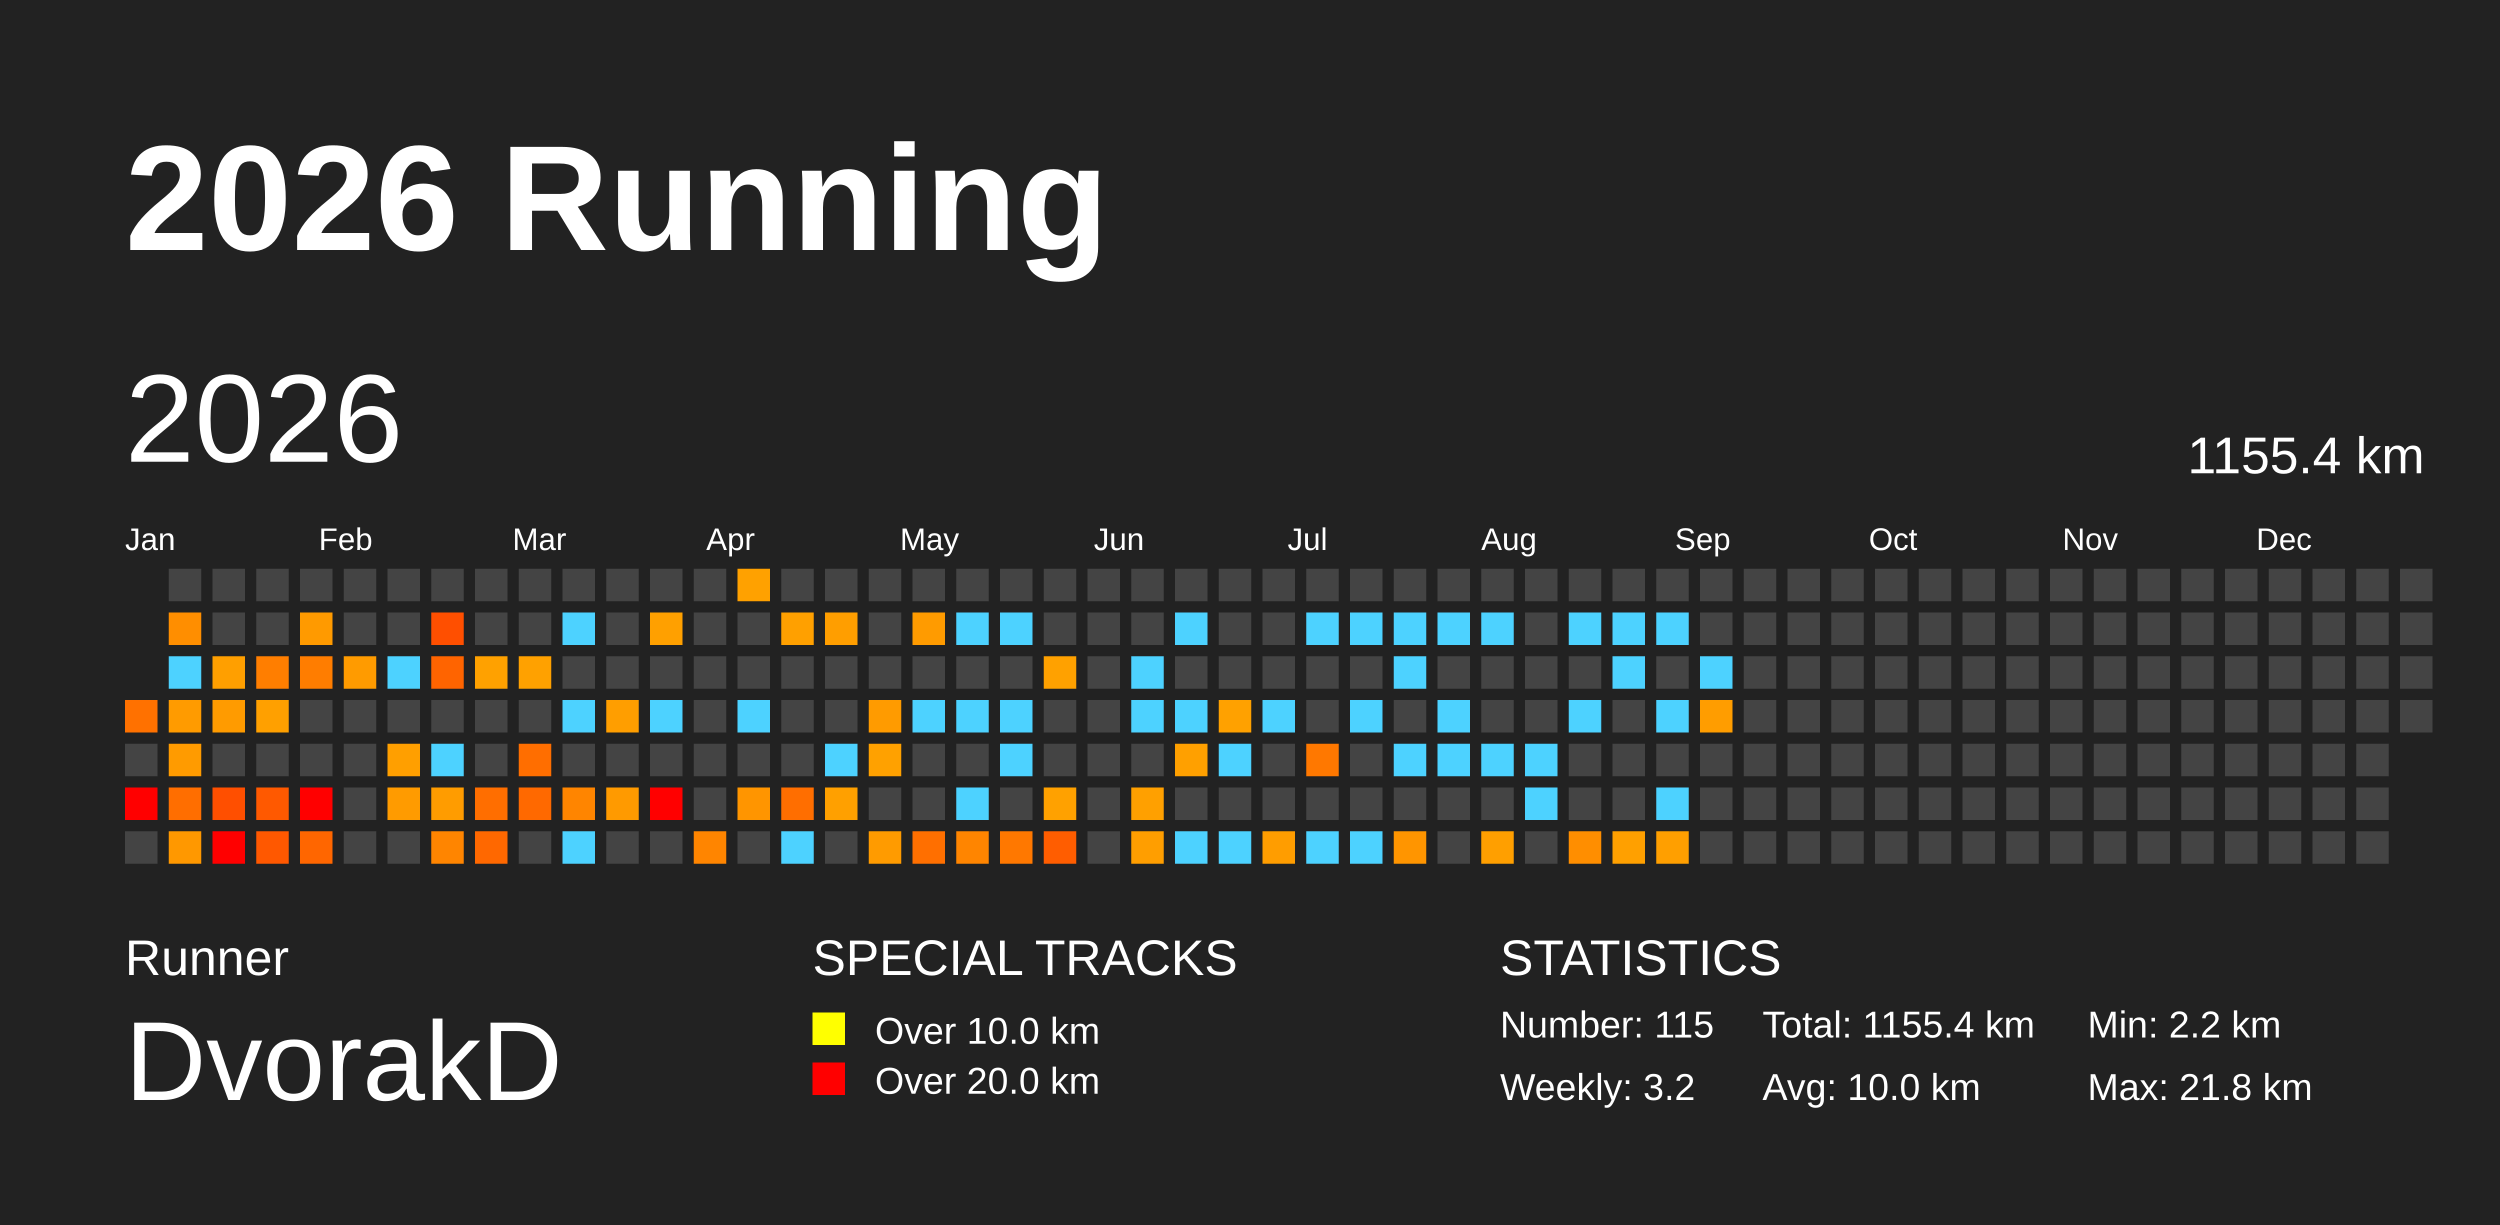
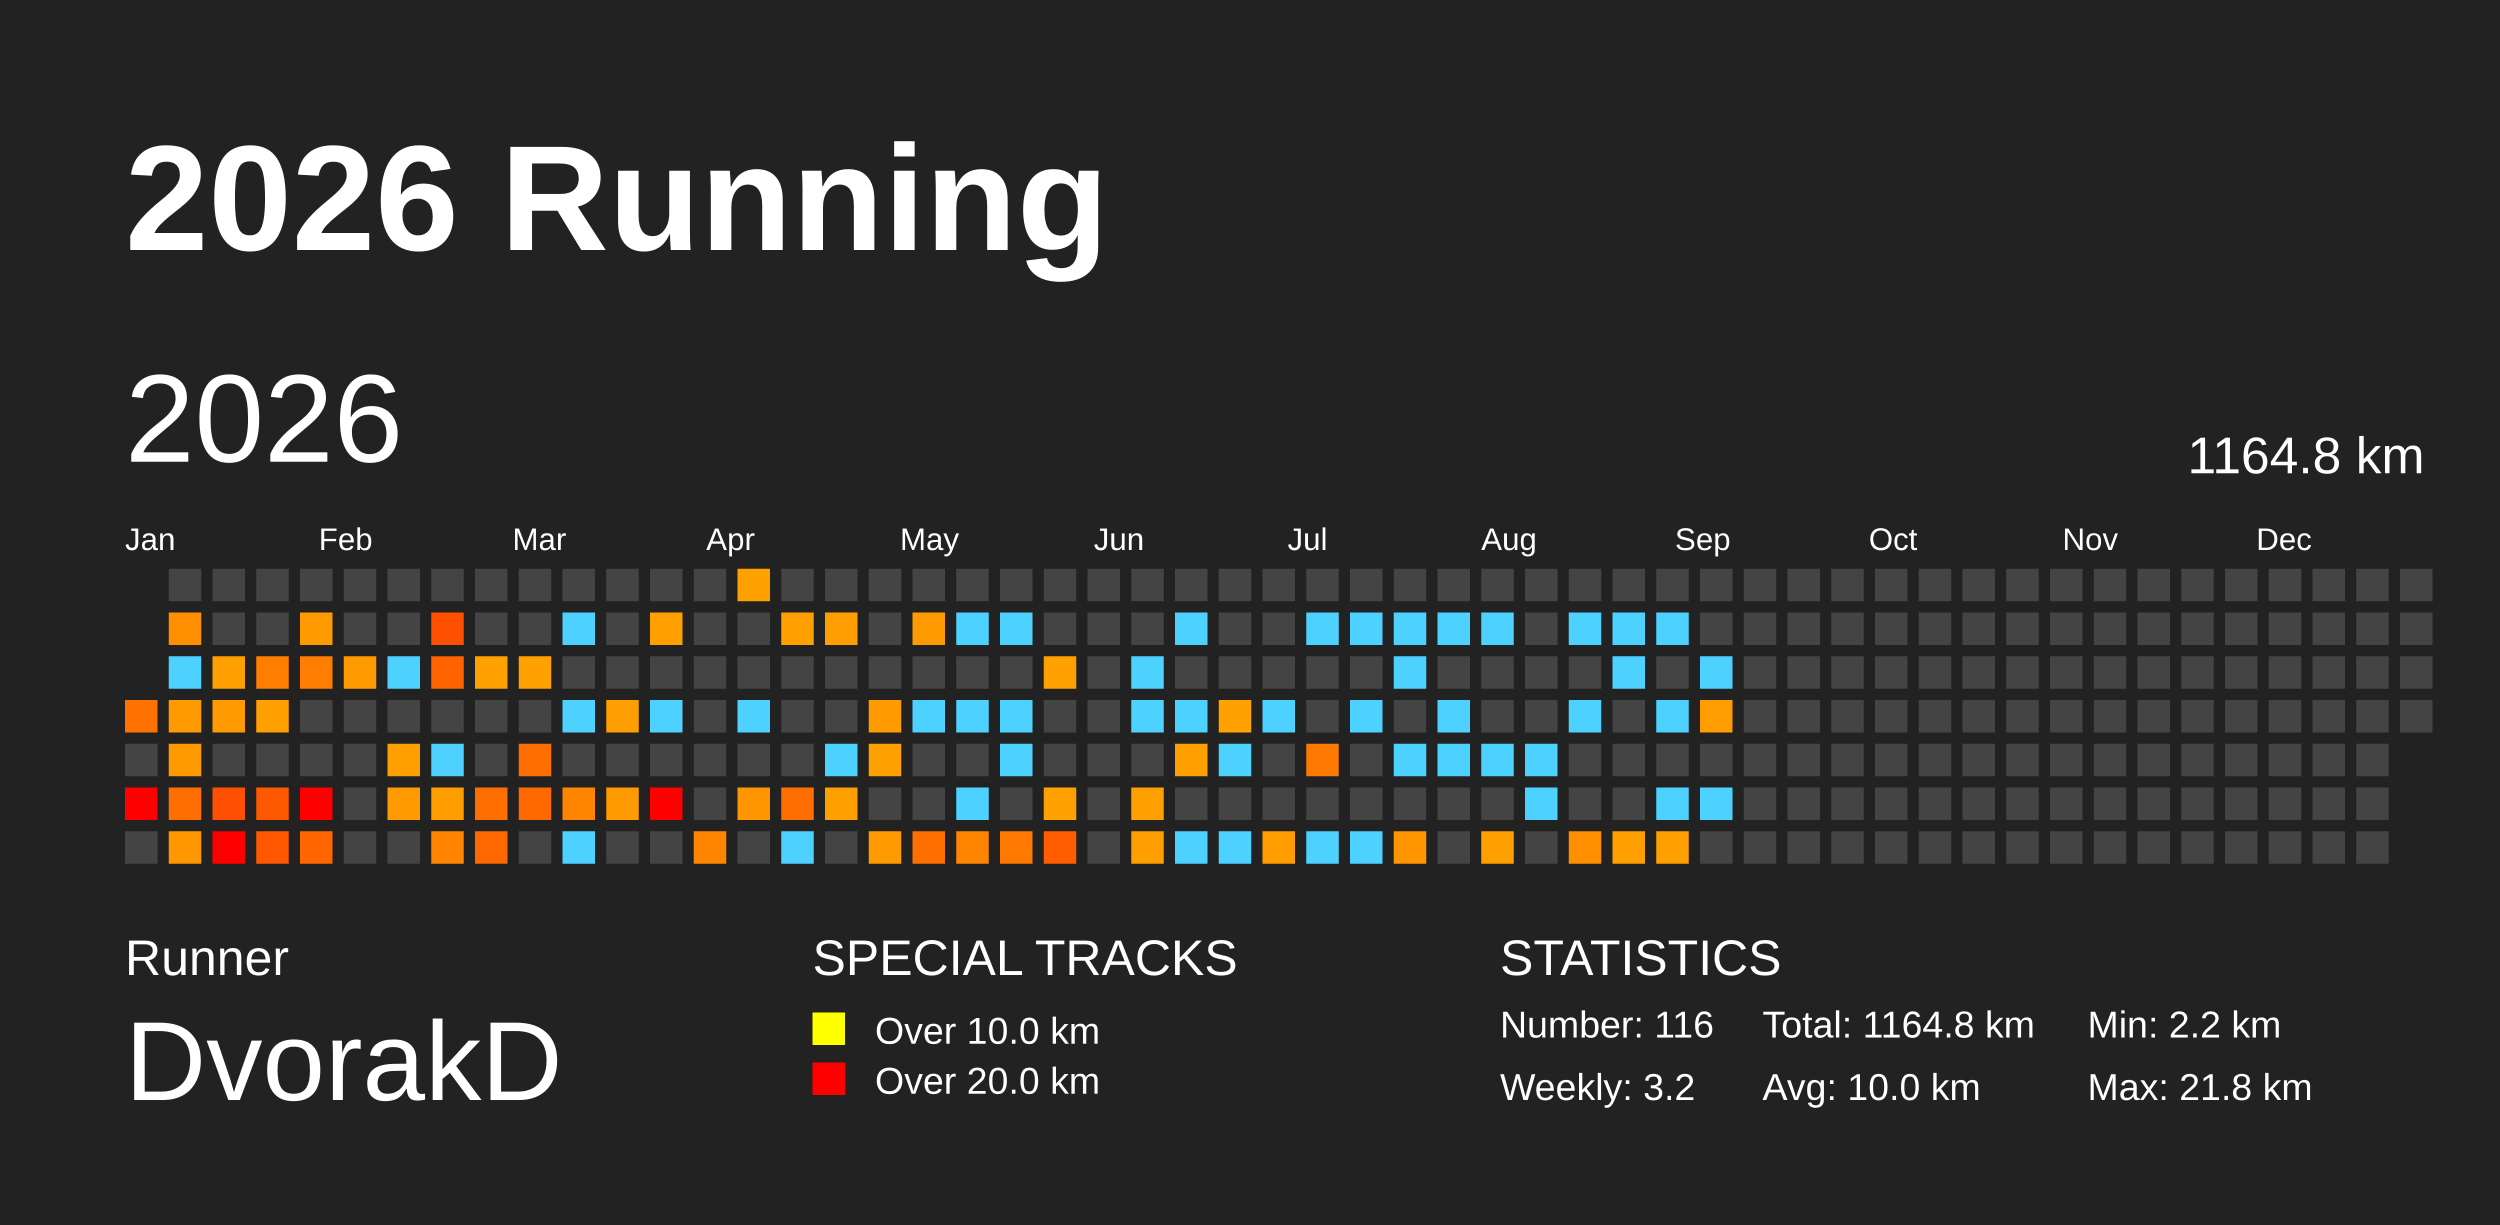
<svg xmlns="http://www.w3.org/2000/svg" baseProfile="full" height="98mm" version="1.1" viewBox="0,0,200,98" width="200mm">
  <defs />
  <rect fill="#222222" height="98" width="200" x="0" y="0" />
  <text fill="#FFFFFF" style="font-size:12px; font-family:Arial; font-weight:bold;" x="10" y="20">2026 Running</text>
  <text fill="#FFFFFF" style="font-size:4px; font-family:Arial" x="10" y="78">Runner</text>
  <text fill="#FFFFFF" style="font-size:9px; font-family:Arial" x="10" y="88">DvorakD</text>
  <text fill="#FFFFFF" style="font-size:4px; font-family:Arial" x="65" y="78">SPECIAL TRACKS</text>
  <rect fill="yellow" height="2.6" width="2.6" x="65" y="81" />
  <text fill="#FFFFFF" style="font-size:3px; font-family:Arial" x="70" y="83.5">Over 10.0 km</text>
  <rect fill="red" height="2.6" width="2.6" x="65" y="85" />
  <text fill="#FFFFFF" style="font-size:3px; font-family:Arial" x="70" y="87.5">Over 20.0 km</text>
  <text fill="#FFFFFF" style="font-size:4px; font-family:Arial" x="120" y="78">STATISTICS</text>
-   <text fill="#FFFFFF" style="font-size:3px; font-family:Arial" x="120" y="83">Number: 115</text>
+   <text fill="#FFFFFF" style="font-size:3px; font-family:Arial" x="120" y="83">Number: 116</text>
  <text fill="#FFFFFF" style="font-size:3px; font-family:Arial" x="120" y="88">Weekly: 3.2</text>
-   <text fill="#FFFFFF" style="font-size:3px; font-family:Arial" x="141" y="83">Total: 1155.4 km</text>
+   <text fill="#FFFFFF" style="font-size:3px; font-family:Arial" x="141" y="83">Total: 1164.8 km</text>
  <text fill="#FFFFFF" style="font-size:3px; font-family:Arial" x="141" y="88">Avg: 10.0 km</text>
  <text fill="#FFFFFF" style="font-size:3px; font-family:Arial" x="167" y="83">Min: 2.2 km</text>
  <text fill="#FFFFFF" style="font-size:3px; font-family:Arial" x="167" y="88">Max: 21.8 km</text>
  <text dominant-baseline="hanging" fill="#FFFFFF" style="font-size:10.0px; font-family:Arial;" x="10" y="30">2026</text>
-   <text dominant-baseline="hanging" fill="#FFFFFF" style="font-size:4.125px; font-family:Arial;" x="175" y="35">1155.4 km</text>
+   <text dominant-baseline="hanging" fill="#FFFFFF" style="font-size:4.125px; font-family:Arial;" x="175" y="35">1164.8 km</text>
  <text fill="#FFFFFF" style="font-size:2.5px; font-family:Arial" x="10.0" y="44">Jan</text>
  <text fill="#FFFFFF" style="font-size:2.5px; font-family:Arial" x="25.5" y="44">Feb</text>
  <text fill="#FFFFFF" style="font-size:2.5px; font-family:Arial" x="41.0" y="44">Mar</text>
  <text fill="#FFFFFF" style="font-size:2.5px; font-family:Arial" x="56.5" y="44">Apr</text>
  <text fill="#FFFFFF" style="font-size:2.5px; font-family:Arial" x="72.0" y="44">May</text>
  <text fill="#FFFFFF" style="font-size:2.5px; font-family:Arial" x="87.5" y="44">Jun</text>
  <text fill="#FFFFFF" style="font-size:2.5px; font-family:Arial" x="103.0" y="44">Jul</text>
  <text fill="#FFFFFF" style="font-size:2.5px; font-family:Arial" x="118.5" y="44">Aug</text>
  <text fill="#FFFFFF" style="font-size:2.5px; font-family:Arial" x="134.0" y="44">Sep</text>
  <text fill="#FFFFFF" style="font-size:2.5px; font-family:Arial" x="149.5" y="44">Oct</text>
  <text fill="#FFFFFF" style="font-size:2.5px; font-family:Arial" x="165.0" y="44">Nov</text>
  <text fill="#FFFFFF" style="font-size:2.5px; font-family:Arial" x="180.5" y="44">Dec</text>
  <rect fill="#ff7100" height="2.6" width="2.6" x="10.0" y="56.0" />
  <rect fill="#444444" height="2.6" width="2.6" x="10.0" y="59.5" />
  <rect fill="red" height="2.6" width="2.6" x="10.0" y="63.0" />
  <rect fill="#444444" height="2.6" width="2.6" x="10.0" y="66.5" />
  <rect fill="#444444" height="2.6" width="2.6" x="13.5" y="45.5" />
  <rect fill="#ff8e00" height="2.6" width="2.6" x="13.5" y="49.0" />
  <rect fill="#4dd2ff" height="2.6" width="2.6" x="13.5" y="52.5" />
  <rect fill="#ff9b00" height="2.6" width="2.6" x="13.5" y="56.0" />
  <rect fill="#ff9b00" height="2.6" width="2.6" x="13.5" y="59.5" />
  <rect fill="#ff6e00" height="2.6" width="2.6" x="13.5" y="63.0" />
  <rect fill="#ff9800" height="2.6" width="2.6" x="13.5" y="66.5" />
  <rect fill="#444444" height="2.6" width="2.6" x="17.0" y="45.5" />
  <rect fill="#444444" height="2.6" width="2.6" x="17.0" y="49.0" />
  <rect fill="#ff9f00" height="2.6" width="2.6" x="17.0" y="52.5" />
  <rect fill="#ff9b00" height="2.6" width="2.6" x="17.0" y="56.0" />
  <rect fill="#444444" height="2.6" width="2.6" x="17.0" y="59.5" />
  <rect fill="#ff4f00" height="2.6" width="2.6" x="17.0" y="63.0" />
  <rect fill="red" height="2.6" width="2.6" x="17.0" y="66.5" />
  <rect fill="#444444" height="2.6" width="2.6" x="20.5" y="45.5" />
  <rect fill="#444444" height="2.6" width="2.6" x="20.5" y="49.0" />
  <rect fill="#ff7e00" height="2.6" width="2.6" x="20.5" y="52.5" />
  <rect fill="#ffa000" height="2.6" width="2.6" x="20.5" y="56.0" />
  <rect fill="#444444" height="2.6" width="2.6" x="20.5" y="59.5" />
  <rect fill="#ff5900" height="2.6" width="2.6" x="20.5" y="63.0" />
  <rect fill="#ff5800" height="2.6" width="2.6" x="20.5" y="66.5" />
  <rect fill="#444444" height="2.6" width="2.6" x="24.0" y="45.5" />
  <rect fill="#ff9a00" height="2.6" width="2.6" x="24.0" y="49.0" />
  <rect fill="#ff7d00" height="2.6" width="2.6" x="24.0" y="52.5" />
  <rect fill="#444444" height="2.6" width="2.6" x="24.0" y="56.0" />
  <rect fill="#444444" height="2.6" width="2.6" x="24.0" y="59.5" />
  <rect fill="red" height="2.6" width="2.6" x="24.0" y="63.0" />
  <rect fill="#ff6600" height="2.6" width="2.6" x="24.0" y="66.5" />
  <rect fill="#444444" height="2.6" width="2.6" x="27.5" y="45.5" />
  <rect fill="#444444" height="2.6" width="2.6" x="27.5" y="49.0" />
  <rect fill="#ff9b00" height="2.6" width="2.6" x="27.5" y="52.5" />
  <rect fill="#444444" height="2.6" width="2.6" x="27.5" y="56.0" />
  <rect fill="#444444" height="2.6" width="2.6" x="27.5" y="59.5" />
  <rect fill="#444444" height="2.6" width="2.6" x="27.5" y="63.0" />
  <rect fill="#444444" height="2.6" width="2.6" x="27.5" y="66.5" />
  <rect fill="#444444" height="2.6" width="2.6" x="31.0" y="45.5" />
  <rect fill="#444444" height="2.6" width="2.6" x="31.0" y="49.0" />
  <rect fill="#4dd2ff" height="2.6" width="2.6" x="31.0" y="52.5" />
  <rect fill="#444444" height="2.6" width="2.6" x="31.0" y="56.0" />
  <rect fill="#ff9f00" height="2.6" width="2.6" x="31.0" y="59.5" />
  <rect fill="#ff9b00" height="2.6" width="2.6" x="31.0" y="63.0" />
  <rect fill="#444444" height="2.6" width="2.6" x="31.0" y="66.5" />
  <rect fill="#444444" height="2.6" width="2.6" x="34.5" y="45.5" />
  <rect fill="#ff4f00" height="2.6" width="2.6" x="34.5" y="49.0" />
  <rect fill="#ff6400" height="2.6" width="2.6" x="34.5" y="52.5" />
  <rect fill="#444444" height="2.6" width="2.6" x="34.5" y="56.0" />
  <rect fill="#4dd2ff" height="2.6" width="2.6" x="34.5" y="59.5" />
  <rect fill="#ff9c00" height="2.6" width="2.6" x="34.5" y="63.0" />
  <rect fill="#ff8500" height="2.6" width="2.6" x="34.5" y="66.5" />
  <rect fill="#444444" height="2.6" width="2.6" x="38.0" y="45.5" />
  <rect fill="#444444" height="2.6" width="2.6" x="38.0" y="49.0" />
  <rect fill="#ffa100" height="2.6" width="2.6" x="38.0" y="52.5" />
  <rect fill="#444444" height="2.6" width="2.6" x="38.0" y="56.0" />
  <rect fill="#444444" height="2.6" width="2.6" x="38.0" y="59.5" />
  <rect fill="#ff6e00" height="2.6" width="2.6" x="38.0" y="63.0" />
  <rect fill="#ff6800" height="2.6" width="2.6" x="38.0" y="66.5" />
  <rect fill="#444444" height="2.6" width="2.6" x="41.5" y="45.5" />
  <rect fill="#444444" height="2.6" width="2.6" x="41.5" y="49.0" />
  <rect fill="#ffa100" height="2.6" width="2.6" x="41.5" y="52.5" />
  <rect fill="#444444" height="2.6" width="2.6" x="41.5" y="56.0" />
  <rect fill="#ff6e00" height="2.6" width="2.6" x="41.5" y="59.5" />
  <rect fill="#ff6900" height="2.6" width="2.6" x="41.5" y="63.0" />
  <rect fill="#444444" height="2.6" width="2.6" x="41.5" y="66.5" />
  <rect fill="#444444" height="2.6" width="2.6" x="45.0" y="45.5" />
  <rect fill="#4dd2ff" height="2.6" width="2.6" x="45.0" y="49.0" />
  <rect fill="#444444" height="2.6" width="2.6" x="45.0" y="52.5" />
  <rect fill="#4dd2ff" height="2.6" width="2.6" x="45.0" y="56.0" />
  <rect fill="#444444" height="2.6" width="2.6" x="45.0" y="59.5" />
  <rect fill="#ff8500" height="2.6" width="2.6" x="45.0" y="63.0" />
  <rect fill="#4dd2ff" height="2.6" width="2.6" x="45.0" y="66.5" />
  <rect fill="#444444" height="2.6" width="2.6" x="48.5" y="45.5" />
  <rect fill="#444444" height="2.6" width="2.6" x="48.5" y="49.0" />
  <rect fill="#444444" height="2.6" width="2.6" x="48.5" y="52.5" />
  <rect fill="#ff9e00" height="2.6" width="2.6" x="48.5" y="56.0" />
  <rect fill="#444444" height="2.6" width="2.6" x="48.5" y="59.5" />
  <rect fill="#ff9a00" height="2.6" width="2.6" x="48.5" y="63.0" />
  <rect fill="#444444" height="2.6" width="2.6" x="48.5" y="66.5" />
  <rect fill="#444444" height="2.6" width="2.6" x="52.0" y="45.5" />
  <rect fill="#ffa000" height="2.6" width="2.6" x="52.0" y="49.0" />
  <rect fill="#444444" height="2.6" width="2.6" x="52.0" y="52.5" />
  <rect fill="#4dd2ff" height="2.6" width="2.6" x="52.0" y="56.0" />
  <rect fill="#444444" height="2.6" width="2.6" x="52.0" y="59.5" />
  <rect fill="red" height="2.6" width="2.6" x="52.0" y="63.0" />
  <rect fill="#444444" height="2.6" width="2.6" x="52.0" y="66.5" />
  <rect fill="#444444" height="2.6" width="2.6" x="55.5" y="45.5" />
  <rect fill="#444444" height="2.6" width="2.6" x="55.5" y="49.0" />
  <rect fill="#444444" height="2.6" width="2.6" x="55.5" y="52.5" />
  <rect fill="#444444" height="2.6" width="2.6" x="55.5" y="56.0" />
  <rect fill="#444444" height="2.6" width="2.6" x="55.5" y="59.5" />
  <rect fill="#444444" height="2.6" width="2.6" x="55.5" y="63.0" />
  <rect fill="#ff8500" height="2.6" width="2.6" x="55.5" y="66.5" />
  <rect fill="#ffa100" height="2.6" width="2.6" x="59.0" y="45.5" />
  <rect fill="#444444" height="2.6" width="2.6" x="59.0" y="49.0" />
  <rect fill="#444444" height="2.6" width="2.6" x="59.0" y="52.5" />
  <rect fill="#4dd2ff" height="2.6" width="2.6" x="59.0" y="56.0" />
  <rect fill="#444444" height="2.6" width="2.6" x="59.0" y="59.5" />
  <rect fill="#ff9500" height="2.6" width="2.6" x="59.0" y="63.0" />
  <rect fill="#444444" height="2.6" width="2.6" x="59.0" y="66.5" />
  <rect fill="#444444" height="2.6" width="2.6" x="62.5" y="45.5" />
  <rect fill="#ffa000" height="2.6" width="2.6" x="62.5" y="49.0" />
  <rect fill="#444444" height="2.6" width="2.6" x="62.5" y="52.5" />
  <rect fill="#444444" height="2.6" width="2.6" x="62.5" y="56.0" />
  <rect fill="#444444" height="2.6" width="2.6" x="62.5" y="59.5" />
  <rect fill="#ff6e00" height="2.6" width="2.6" x="62.5" y="63.0" />
  <rect fill="#4dd2ff" height="2.6" width="2.6" x="62.5" y="66.5" />
  <rect fill="#444444" height="2.6" width="2.6" x="66.0" y="45.5" />
  <rect fill="#ff9e00" height="2.6" width="2.6" x="66.0" y="49.0" />
  <rect fill="#444444" height="2.6" width="2.6" x="66.0" y="52.5" />
  <rect fill="#444444" height="2.6" width="2.6" x="66.0" y="56.0" />
  <rect fill="#4dd2ff" height="2.6" width="2.6" x="66.0" y="59.5" />
  <rect fill="#ffa000" height="2.6" width="2.6" x="66.0" y="63.0" />
  <rect fill="#444444" height="2.6" width="2.6" x="66.0" y="66.5" />
  <rect fill="#444444" height="2.6" width="2.6" x="69.5" y="45.5" />
  <rect fill="#444444" height="2.6" width="2.6" x="69.5" y="49.0" />
  <rect fill="#444444" height="2.6" width="2.6" x="69.5" y="52.5" />
  <rect fill="#ff9b00" height="2.6" width="2.6" x="69.5" y="56.0" />
  <rect fill="#ffa100" height="2.6" width="2.6" x="69.5" y="59.5" />
  <rect fill="#444444" height="2.6" width="2.6" x="69.5" y="63.0" />
  <rect fill="#ff9b00" height="2.6" width="2.6" x="69.5" y="66.5" />
  <rect fill="#444444" height="2.6" width="2.6" x="73.0" y="45.5" />
  <rect fill="#ff9b00" height="2.6" width="2.6" x="73.0" y="49.0" />
  <rect fill="#444444" height="2.6" width="2.6" x="73.0" y="52.5" />
  <rect fill="#4dd2ff" height="2.6" width="2.6" x="73.0" y="56.0" />
  <rect fill="#444444" height="2.6" width="2.6" x="73.0" y="59.5" />
  <rect fill="#444444" height="2.6" width="2.6" x="73.0" y="63.0" />
  <rect fill="#ff6f00" height="2.6" width="2.6" x="73.0" y="66.5" />
  <rect fill="#444444" height="2.6" width="2.6" x="76.5" y="45.5" />
  <rect fill="#4dd2ff" height="2.6" width="2.6" x="76.5" y="49.0" />
  <rect fill="#444444" height="2.6" width="2.6" x="76.5" y="52.5" />
  <rect fill="#4dd2ff" height="2.6" width="2.6" x="76.5" y="56.0" />
  <rect fill="#444444" height="2.6" width="2.6" x="76.5" y="59.5" />
  <rect fill="#4dd2ff" height="2.6" width="2.6" x="76.5" y="63.0" />
  <rect fill="#ff8500" height="2.6" width="2.6" x="76.5" y="66.5" />
  <rect fill="#444444" height="2.6" width="2.6" x="80.0" y="45.5" />
  <rect fill="#4dd2ff" height="2.6" width="2.6" x="80.0" y="49.0" />
  <rect fill="#444444" height="2.6" width="2.6" x="80.0" y="52.5" />
  <rect fill="#4dd2ff" height="2.6" width="2.6" x="80.0" y="56.0" />
  <rect fill="#4dd2ff" height="2.6" width="2.6" x="80.0" y="59.5" />
  <rect fill="#444444" height="2.6" width="2.6" x="80.0" y="63.0" />
  <rect fill="#ff7800" height="2.6" width="2.6" x="80.0" y="66.5" />
  <rect fill="#444444" height="2.6" width="2.6" x="83.5" y="45.5" />
  <rect fill="#444444" height="2.6" width="2.6" x="83.5" y="49.0" />
  <rect fill="#ffa100" height="2.6" width="2.6" x="83.5" y="52.5" />
  <rect fill="#444444" height="2.6" width="2.6" x="83.5" y="56.0" />
  <rect fill="#444444" height="2.6" width="2.6" x="83.5" y="59.5" />
  <rect fill="#ffa100" height="2.6" width="2.6" x="83.5" y="63.0" />
  <rect fill="#ff5d00" height="2.6" width="2.6" x="83.5" y="66.5" />
  <rect fill="#444444" height="2.6" width="2.6" x="87.0" y="45.5" />
  <rect fill="#444444" height="2.6" width="2.6" x="87.0" y="49.0" />
  <rect fill="#444444" height="2.6" width="2.6" x="87.0" y="52.5" />
  <rect fill="#444444" height="2.6" width="2.6" x="87.0" y="56.0" />
  <rect fill="#444444" height="2.6" width="2.6" x="87.0" y="59.5" />
  <rect fill="#444444" height="2.6" width="2.6" x="87.0" y="63.0" />
  <rect fill="#444444" height="2.6" width="2.6" x="87.0" y="66.5" />
  <rect fill="#444444" height="2.6" width="2.6" x="90.5" y="45.5" />
  <rect fill="#444444" height="2.6" width="2.6" x="90.5" y="49.0" />
  <rect fill="#4dd2ff" height="2.6" width="2.6" x="90.5" y="52.5" />
  <rect fill="#4dd2ff" height="2.6" width="2.6" x="90.5" y="56.0" />
  <rect fill="#444444" height="2.6" width="2.6" x="90.5" y="59.5" />
  <rect fill="#ffa000" height="2.6" width="2.6" x="90.5" y="63.0" />
  <rect fill="#ff9e00" height="2.6" width="2.6" x="90.5" y="66.5" />
  <rect fill="#444444" height="2.6" width="2.6" x="94.0" y="45.5" />
  <rect fill="#4dd2ff" height="2.6" width="2.6" x="94.0" y="49.0" />
  <rect fill="#444444" height="2.6" width="2.6" x="94.0" y="52.5" />
  <rect fill="#4dd2ff" height="2.6" width="2.6" x="94.0" y="56.0" />
  <rect fill="#ffa000" height="2.6" width="2.6" x="94.0" y="59.5" />
  <rect fill="#444444" height="2.6" width="2.6" x="94.0" y="63.0" />
  <rect fill="#4dd2ff" height="2.6" width="2.6" x="94.0" y="66.5" />
  <rect fill="#444444" height="2.6" width="2.6" x="97.5" y="45.5" />
  <rect fill="#444444" height="2.6" width="2.6" x="97.5" y="49.0" />
  <rect fill="#444444" height="2.6" width="2.6" x="97.5" y="52.5" />
  <rect fill="#ffa100" height="2.6" width="2.6" x="97.5" y="56.0" />
  <rect fill="#4dd2ff" height="2.6" width="2.6" x="97.5" y="59.5" />
  <rect fill="#444444" height="2.6" width="2.6" x="97.5" y="63.0" />
  <rect fill="#4dd2ff" height="2.6" width="2.6" x="97.5" y="66.5" />
  <rect fill="#444444" height="2.6" width="2.6" x="101.0" y="45.5" />
  <rect fill="#444444" height="2.6" width="2.6" x="101.0" y="49.0" />
  <rect fill="#444444" height="2.6" width="2.6" x="101.0" y="52.5" />
  <rect fill="#4dd2ff" height="2.6" width="2.6" x="101.0" y="56.0" />
  <rect fill="#444444" height="2.6" width="2.6" x="101.0" y="59.5" />
  <rect fill="#444444" height="2.6" width="2.6" x="101.0" y="63.0" />
  <rect fill="#ff9d00" height="2.6" width="2.6" x="101.0" y="66.5" />
  <rect fill="#444444" height="2.6" width="2.6" x="104.5" y="45.5" />
  <rect fill="#4dd2ff" height="2.6" width="2.6" x="104.5" y="49.0" />
  <rect fill="#444444" height="2.6" width="2.6" x="104.5" y="52.5" />
  <rect fill="#444444" height="2.6" width="2.6" x="104.5" y="56.0" />
  <rect fill="#ff7800" height="2.6" width="2.6" x="104.5" y="59.5" />
  <rect fill="#444444" height="2.6" width="2.6" x="104.5" y="63.0" />
  <rect fill="#4dd2ff" height="2.6" width="2.6" x="104.5" y="66.5" />
  <rect fill="#444444" height="2.6" width="2.6" x="108.0" y="45.5" />
  <rect fill="#4dd2ff" height="2.6" width="2.6" x="108.0" y="49.0" />
  <rect fill="#444444" height="2.6" width="2.6" x="108.0" y="52.5" />
  <rect fill="#4dd2ff" height="2.6" width="2.6" x="108.0" y="56.0" />
  <rect fill="#444444" height="2.6" width="2.6" x="108.0" y="59.5" />
  <rect fill="#444444" height="2.6" width="2.6" x="108.0" y="63.0" />
  <rect fill="#4dd2ff" height="2.6" width="2.6" x="108.0" y="66.5" />
  <rect fill="#444444" height="2.6" width="2.6" x="111.5" y="45.5" />
  <rect fill="#4dd2ff" height="2.6" width="2.6" x="111.5" y="49.0" />
  <rect fill="#4dd2ff" height="2.6" width="2.6" x="111.5" y="52.5" />
  <rect fill="#444444" height="2.6" width="2.6" x="111.5" y="56.0" />
  <rect fill="#4dd2ff" height="2.6" width="2.6" x="111.5" y="59.5" />
  <rect fill="#444444" height="2.6" width="2.6" x="111.5" y="63.0" />
  <rect fill="#ff9500" height="2.6" width="2.6" x="111.5" y="66.5" />
  <rect fill="#444444" height="2.6" width="2.6" x="115.0" y="45.5" />
  <rect fill="#4dd2ff" height="2.6" width="2.6" x="115.0" y="49.0" />
  <rect fill="#444444" height="2.6" width="2.6" x="115.0" y="52.5" />
  <rect fill="#4dd2ff" height="2.6" width="2.6" x="115.0" y="56.0" />
  <rect fill="#4dd2ff" height="2.6" width="2.6" x="115.0" y="59.5" />
  <rect fill="#444444" height="2.6" width="2.6" x="115.0" y="63.0" />
  <rect fill="#444444" height="2.6" width="2.6" x="115.0" y="66.5" />
  <rect fill="#444444" height="2.6" width="2.6" x="118.5" y="45.5" />
  <rect fill="#4dd2ff" height="2.6" width="2.6" x="118.5" y="49.0" />
  <rect fill="#444444" height="2.6" width="2.6" x="118.5" y="52.5" />
  <rect fill="#444444" height="2.6" width="2.6" x="118.5" y="56.0" />
  <rect fill="#4dd2ff" height="2.6" width="2.6" x="118.5" y="59.5" />
  <rect fill="#444444" height="2.6" width="2.6" x="118.5" y="63.0" />
  <rect fill="#ff9f00" height="2.6" width="2.6" x="118.5" y="66.5" />
  <rect fill="#444444" height="2.6" width="2.6" x="122.0" y="45.5" />
  <rect fill="#444444" height="2.6" width="2.6" x="122.0" y="49.0" />
  <rect fill="#444444" height="2.6" width="2.6" x="122.0" y="52.5" />
  <rect fill="#444444" height="2.6" width="2.6" x="122.0" y="56.0" />
  <rect fill="#4dd2ff" height="2.6" width="2.6" x="122.0" y="59.5" />
  <rect fill="#4dd2ff" height="2.6" width="2.6" x="122.0" y="63.0" />
  <rect fill="#444444" height="2.6" width="2.6" x="122.0" y="66.5" />
  <rect fill="#444444" height="2.6" width="2.6" x="125.5" y="45.5" />
  <rect fill="#4dd2ff" height="2.6" width="2.6" x="125.5" y="49.0" />
  <rect fill="#444444" height="2.6" width="2.6" x="125.5" y="52.5" />
  <rect fill="#4dd2ff" height="2.6" width="2.6" x="125.5" y="56.0" />
  <rect fill="#444444" height="2.6" width="2.6" x="125.5" y="59.5" />
  <rect fill="#444444" height="2.6" width="2.6" x="125.5" y="63.0" />
  <rect fill="#ff8e00" height="2.6" width="2.6" x="125.5" y="66.5" />
  <rect fill="#444444" height="2.6" width="2.6" x="129.0" y="45.5" />
  <rect fill="#4dd2ff" height="2.6" width="2.6" x="129.0" y="49.0" />
  <rect fill="#4dd2ff" height="2.6" width="2.6" x="129.0" y="52.5" />
  <rect fill="#444444" height="2.6" width="2.6" x="129.0" y="56.0" />
  <rect fill="#444444" height="2.6" width="2.6" x="129.0" y="59.5" />
  <rect fill="#444444" height="2.6" width="2.6" x="129.0" y="63.0" />
  <rect fill="#ffa000" height="2.6" width="2.6" x="129.0" y="66.5" />
  <rect fill="#444444" height="2.6" width="2.6" x="132.5" y="45.5" />
  <rect fill="#4dd2ff" height="2.6" width="2.6" x="132.5" y="49.0" />
  <rect fill="#444444" height="2.6" width="2.6" x="132.5" y="52.5" />
  <rect fill="#4dd2ff" height="2.6" width="2.6" x="132.5" y="56.0" />
  <rect fill="#444444" height="2.6" width="2.6" x="132.5" y="59.5" />
  <rect fill="#4dd2ff" height="2.6" width="2.6" x="132.5" y="63.0" />
  <rect fill="#ff9f00" height="2.6" width="2.6" x="132.5" y="66.5" />
  <rect fill="#444444" height="2.6" width="2.6" x="136.0" y="45.5" />
  <rect fill="#444444" height="2.6" width="2.6" x="136.0" y="49.0" />
  <rect fill="#4dd2ff" height="2.6" width="2.6" x="136.0" y="52.5" />
  <rect fill="#ff9d00" height="2.6" width="2.6" x="136.0" y="56.0" />
  <rect fill="#444444" height="2.6" width="2.6" x="136.0" y="59.5" />
-   <rect fill="#444444" height="2.6" width="2.6" x="136.0" y="63.0" />
+   <rect fill="#4dd2ff" height="2.6" width="2.6" x="136.0" y="63.0" />
  <rect fill="#444444" height="2.6" width="2.6" x="136.0" y="66.5" />
  <rect fill="#444444" height="2.6" width="2.6" x="139.5" y="45.5" />
  <rect fill="#444444" height="2.6" width="2.6" x="139.5" y="49.0" />
  <rect fill="#444444" height="2.6" width="2.6" x="139.5" y="52.5" />
  <rect fill="#444444" height="2.6" width="2.6" x="139.5" y="56.0" />
  <rect fill="#444444" height="2.6" width="2.6" x="139.5" y="59.5" />
  <rect fill="#444444" height="2.6" width="2.6" x="139.5" y="63.0" />
  <rect fill="#444444" height="2.6" width="2.6" x="139.5" y="66.5" />
  <rect fill="#444444" height="2.6" width="2.6" x="143.0" y="45.5" />
  <rect fill="#444444" height="2.6" width="2.6" x="143.0" y="49.0" />
  <rect fill="#444444" height="2.6" width="2.6" x="143.0" y="52.5" />
  <rect fill="#444444" height="2.6" width="2.6" x="143.0" y="56.0" />
  <rect fill="#444444" height="2.6" width="2.6" x="143.0" y="59.5" />
  <rect fill="#444444" height="2.6" width="2.6" x="143.0" y="63.0" />
  <rect fill="#444444" height="2.6" width="2.6" x="143.0" y="66.5" />
  <rect fill="#444444" height="2.6" width="2.6" x="146.5" y="45.5" />
  <rect fill="#444444" height="2.6" width="2.6" x="146.5" y="49.0" />
  <rect fill="#444444" height="2.6" width="2.6" x="146.5" y="52.5" />
  <rect fill="#444444" height="2.6" width="2.6" x="146.5" y="56.0" />
  <rect fill="#444444" height="2.6" width="2.6" x="146.5" y="59.5" />
  <rect fill="#444444" height="2.6" width="2.6" x="146.5" y="63.0" />
  <rect fill="#444444" height="2.6" width="2.6" x="146.5" y="66.5" />
  <rect fill="#444444" height="2.6" width="2.6" x="150.0" y="45.5" />
  <rect fill="#444444" height="2.6" width="2.6" x="150.0" y="49.0" />
  <rect fill="#444444" height="2.6" width="2.6" x="150.0" y="52.5" />
  <rect fill="#444444" height="2.6" width="2.6" x="150.0" y="56.0" />
  <rect fill="#444444" height="2.6" width="2.6" x="150.0" y="59.5" />
  <rect fill="#444444" height="2.6" width="2.6" x="150.0" y="63.0" />
  <rect fill="#444444" height="2.6" width="2.6" x="150.0" y="66.5" />
  <rect fill="#444444" height="2.6" width="2.6" x="153.5" y="45.5" />
  <rect fill="#444444" height="2.6" width="2.6" x="153.5" y="49.0" />
  <rect fill="#444444" height="2.6" width="2.6" x="153.5" y="52.5" />
  <rect fill="#444444" height="2.6" width="2.6" x="153.5" y="56.0" />
  <rect fill="#444444" height="2.6" width="2.6" x="153.5" y="59.5" />
  <rect fill="#444444" height="2.6" width="2.6" x="153.5" y="63.0" />
  <rect fill="#444444" height="2.6" width="2.6" x="153.5" y="66.5" />
  <rect fill="#444444" height="2.6" width="2.6" x="157.0" y="45.5" />
  <rect fill="#444444" height="2.6" width="2.6" x="157.0" y="49.0" />
  <rect fill="#444444" height="2.6" width="2.6" x="157.0" y="52.5" />
  <rect fill="#444444" height="2.6" width="2.6" x="157.0" y="56.0" />
  <rect fill="#444444" height="2.6" width="2.6" x="157.0" y="59.5" />
  <rect fill="#444444" height="2.6" width="2.6" x="157.0" y="63.0" />
  <rect fill="#444444" height="2.6" width="2.6" x="157.0" y="66.5" />
  <rect fill="#444444" height="2.6" width="2.6" x="160.5" y="45.5" />
  <rect fill="#444444" height="2.6" width="2.6" x="160.5" y="49.0" />
  <rect fill="#444444" height="2.6" width="2.6" x="160.5" y="52.5" />
  <rect fill="#444444" height="2.6" width="2.6" x="160.5" y="56.0" />
  <rect fill="#444444" height="2.6" width="2.6" x="160.5" y="59.5" />
  <rect fill="#444444" height="2.6" width="2.6" x="160.5" y="63.0" />
  <rect fill="#444444" height="2.6" width="2.6" x="160.5" y="66.5" />
  <rect fill="#444444" height="2.6" width="2.6" x="164.0" y="45.5" />
  <rect fill="#444444" height="2.6" width="2.6" x="164.0" y="49.0" />
  <rect fill="#444444" height="2.6" width="2.6" x="164.0" y="52.5" />
  <rect fill="#444444" height="2.6" width="2.6" x="164.0" y="56.0" />
  <rect fill="#444444" height="2.6" width="2.6" x="164.0" y="59.5" />
  <rect fill="#444444" height="2.6" width="2.6" x="164.0" y="63.0" />
  <rect fill="#444444" height="2.6" width="2.6" x="164.0" y="66.5" />
  <rect fill="#444444" height="2.6" width="2.6" x="167.5" y="45.5" />
  <rect fill="#444444" height="2.6" width="2.6" x="167.5" y="49.0" />
  <rect fill="#444444" height="2.6" width="2.6" x="167.5" y="52.5" />
  <rect fill="#444444" height="2.6" width="2.6" x="167.5" y="56.0" />
  <rect fill="#444444" height="2.6" width="2.6" x="167.5" y="59.5" />
  <rect fill="#444444" height="2.6" width="2.6" x="167.5" y="63.0" />
  <rect fill="#444444" height="2.6" width="2.6" x="167.5" y="66.5" />
  <rect fill="#444444" height="2.6" width="2.6" x="171.0" y="45.5" />
  <rect fill="#444444" height="2.6" width="2.6" x="171.0" y="49.0" />
  <rect fill="#444444" height="2.6" width="2.6" x="171.0" y="52.5" />
  <rect fill="#444444" height="2.6" width="2.6" x="171.0" y="56.0" />
  <rect fill="#444444" height="2.6" width="2.6" x="171.0" y="59.5" />
  <rect fill="#444444" height="2.6" width="2.6" x="171.0" y="63.0" />
  <rect fill="#444444" height="2.6" width="2.6" x="171.0" y="66.5" />
  <rect fill="#444444" height="2.6" width="2.6" x="174.5" y="45.5" />
  <rect fill="#444444" height="2.6" width="2.6" x="174.5" y="49.0" />
  <rect fill="#444444" height="2.6" width="2.6" x="174.5" y="52.5" />
  <rect fill="#444444" height="2.6" width="2.6" x="174.5" y="56.0" />
  <rect fill="#444444" height="2.6" width="2.6" x="174.5" y="59.5" />
  <rect fill="#444444" height="2.6" width="2.6" x="174.5" y="63.0" />
  <rect fill="#444444" height="2.6" width="2.6" x="174.5" y="66.5" />
  <rect fill="#444444" height="2.6" width="2.6" x="178.0" y="45.5" />
  <rect fill="#444444" height="2.6" width="2.6" x="178.0" y="49.0" />
  <rect fill="#444444" height="2.6" width="2.6" x="178.0" y="52.5" />
  <rect fill="#444444" height="2.6" width="2.6" x="178.0" y="56.0" />
  <rect fill="#444444" height="2.6" width="2.6" x="178.0" y="59.5" />
  <rect fill="#444444" height="2.6" width="2.6" x="178.0" y="63.0" />
  <rect fill="#444444" height="2.6" width="2.6" x="178.0" y="66.5" />
  <rect fill="#444444" height="2.6" width="2.6" x="181.5" y="45.5" />
  <rect fill="#444444" height="2.6" width="2.6" x="181.5" y="49.0" />
  <rect fill="#444444" height="2.6" width="2.6" x="181.5" y="52.5" />
  <rect fill="#444444" height="2.6" width="2.6" x="181.5" y="56.0" />
  <rect fill="#444444" height="2.6" width="2.6" x="181.5" y="59.5" />
  <rect fill="#444444" height="2.6" width="2.6" x="181.5" y="63.0" />
  <rect fill="#444444" height="2.6" width="2.6" x="181.5" y="66.5" />
  <rect fill="#444444" height="2.6" width="2.6" x="185.0" y="45.5" />
  <rect fill="#444444" height="2.6" width="2.6" x="185.0" y="49.0" />
  <rect fill="#444444" height="2.6" width="2.6" x="185.0" y="52.5" />
  <rect fill="#444444" height="2.6" width="2.6" x="185.0" y="56.0" />
  <rect fill="#444444" height="2.6" width="2.6" x="185.0" y="59.5" />
  <rect fill="#444444" height="2.6" width="2.6" x="185.0" y="63.0" />
  <rect fill="#444444" height="2.6" width="2.6" x="185.0" y="66.5" />
  <rect fill="#444444" height="2.6" width="2.6" x="188.5" y="45.5" />
  <rect fill="#444444" height="2.6" width="2.6" x="188.5" y="49.0" />
  <rect fill="#444444" height="2.6" width="2.6" x="188.5" y="52.5" />
  <rect fill="#444444" height="2.6" width="2.6" x="188.5" y="56.0" />
  <rect fill="#444444" height="2.6" width="2.6" x="188.5" y="59.5" />
  <rect fill="#444444" height="2.6" width="2.6" x="188.5" y="63.0" />
  <rect fill="#444444" height="2.6" width="2.6" x="188.5" y="66.5" />
  <rect fill="#444444" height="2.6" width="2.6" x="192.0" y="45.5" />
  <rect fill="#444444" height="2.6" width="2.6" x="192.0" y="49.0" />
  <rect fill="#444444" height="2.6" width="2.6" x="192.0" y="52.5" />
  <rect fill="#444444" height="2.6" width="2.6" x="192.0" y="56.0" />
</svg>
